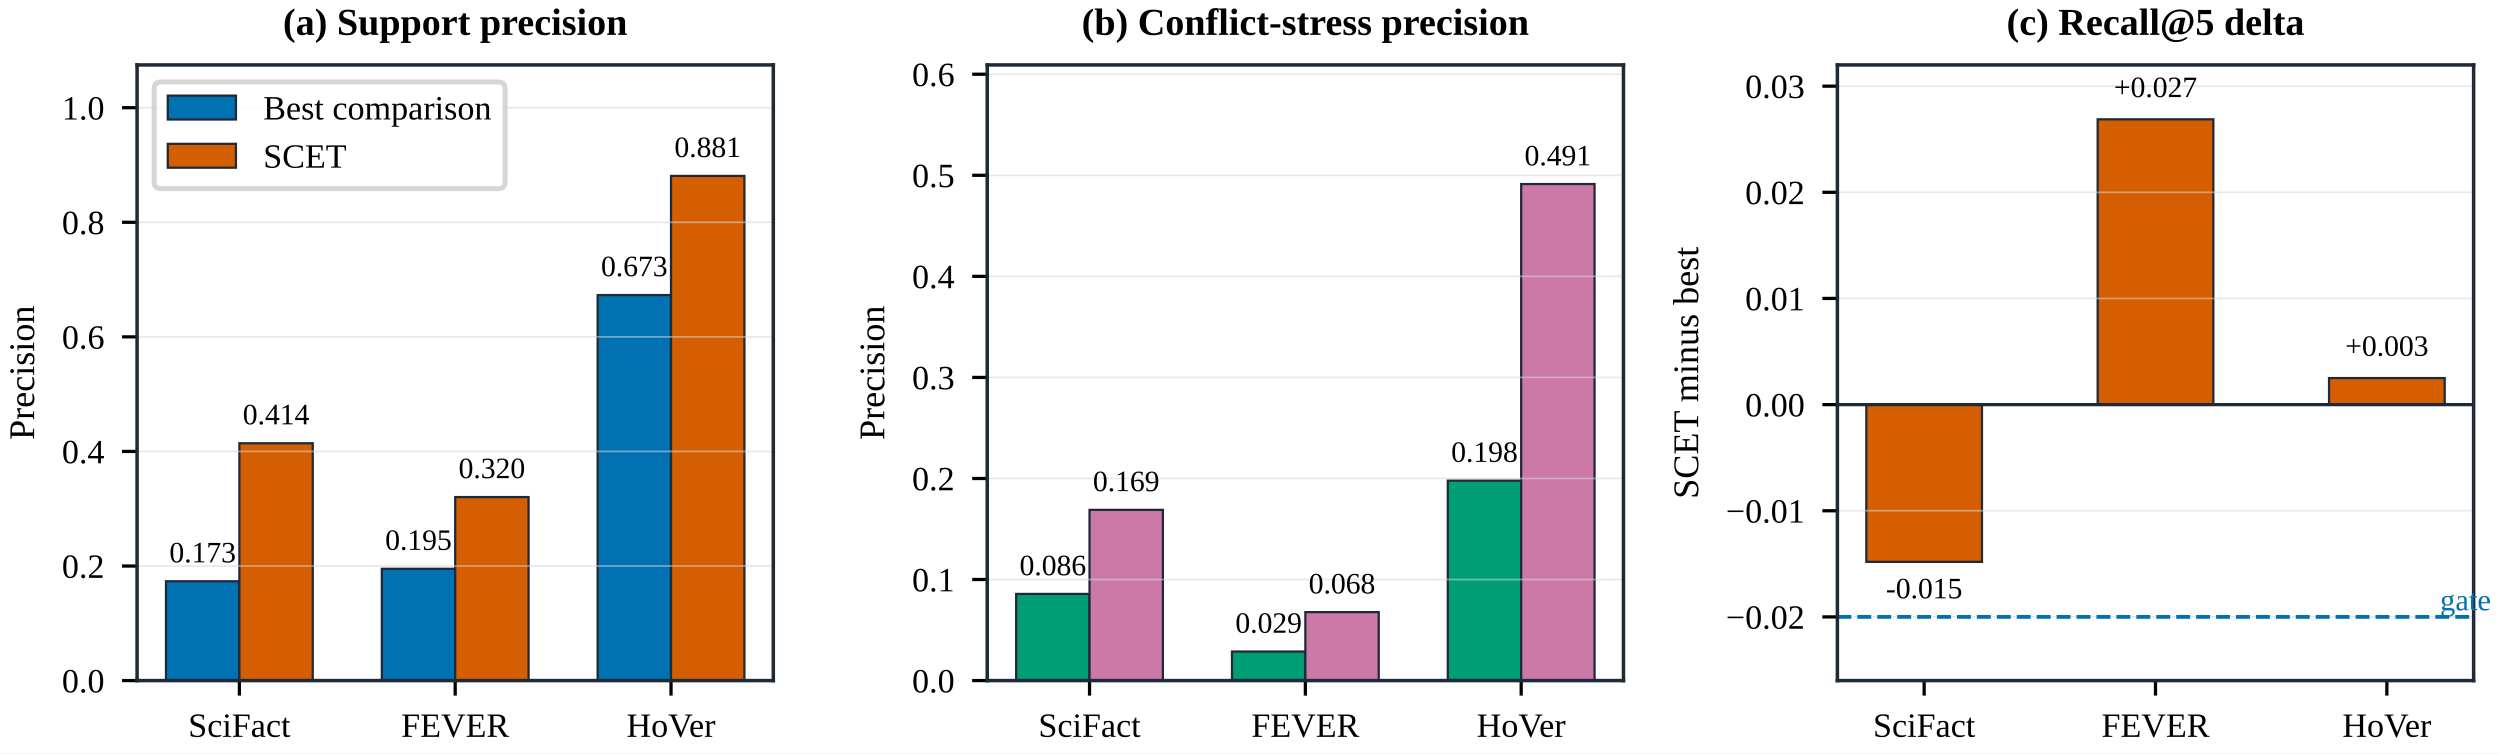
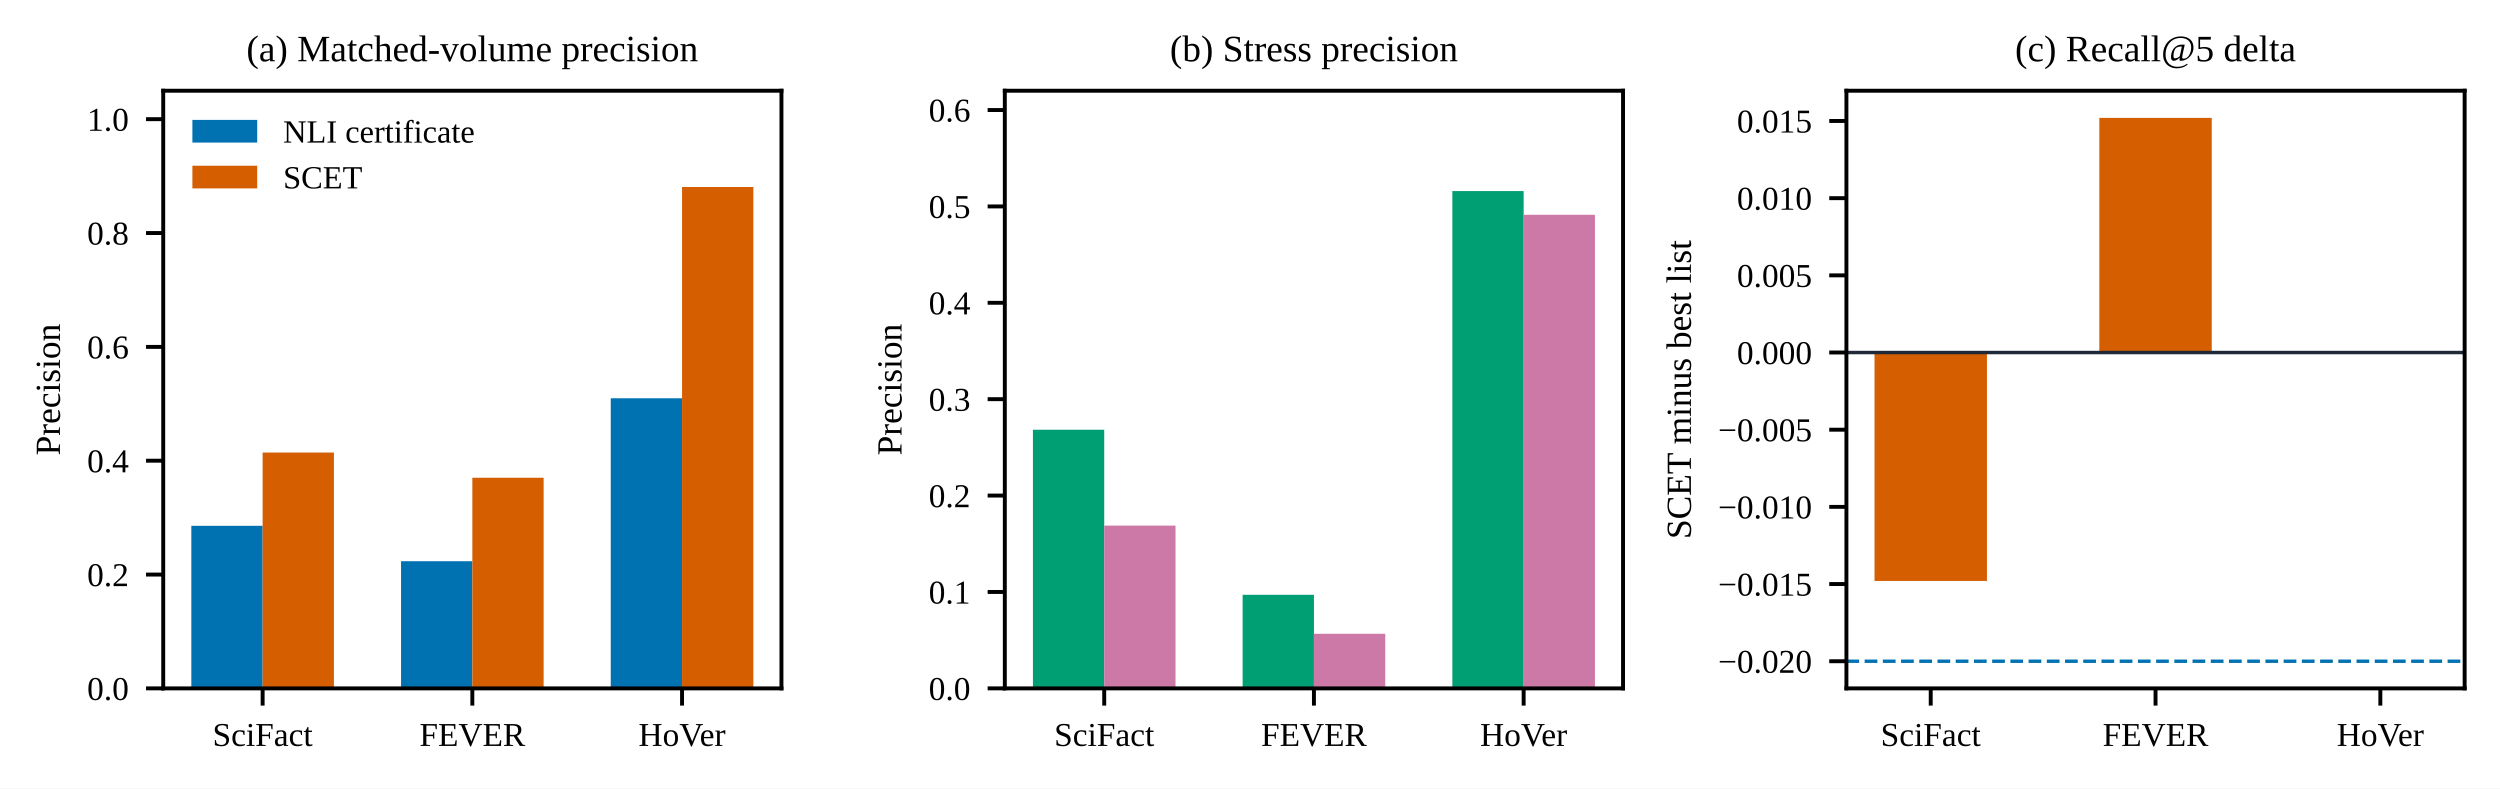
- <svg xmlns="http://www.w3.org/2000/svg" xmlns:xlink="http://www.w3.org/1999/xlink" width="498.604pt" height="150.213pt" viewBox="0 0 498.604 150.213" version="1.1">
+ <svg xmlns="http://www.w3.org/2000/svg" xmlns:xlink="http://www.w3.org/1999/xlink" width="509.122pt" height="160.566pt" viewBox="0 0 509.122 160.566" version="1.1">
  <defs>
    <style type="text/css">*{stroke-linejoin: round; stroke-linecap: butt}</style>
  </defs>
  <g id="figure_1">
    <g id="patch_1">
-       <path d="M 0 150.213  L 498.604 150.213  L 498.604 0  L 0 0  z " style="fill: #ffffff" />
+       <path d="M 0 160.566  L 509.122 160.566  L 509.122 0  L 0 0  z " style="fill: #ffffff" />
    </g>
    <g id="axes_1">
      <g id="patch_2">
-         <path d="M 27.34 135.737  L 154.231 135.737  L 154.231 12.951  L 27.34 12.951  z " style="fill: #ffffff" />
+         <path d="M 33.24 140.189  L 159.14 140.189  L 159.14 18.477  L 33.24 18.477  z " style="fill: #ffffff" />
      </g>
      <g id="patch_3">
-         <path d="M 33.107 135.737  L 47.742 135.737  L 47.742 115.933  L 33.107 115.933  z " clip-path="url(#p9eac267cca)" style="fill: #0072b2; stroke: #1f2937; stroke-width: 0.45; stroke-linejoin: miter" />
+         <path d="M 38.962 140.189  L 53.483 140.189  L 53.483 107.072  L 38.962 107.072  z " clip-path="url(#p2c456e8a9e)" style="fill: #0072b2" />
      </g>
      <g id="patch_4">
-         <path d="M 76.151 135.737  L 90.785 135.737  L 90.785 113.446  L 76.151 113.446  z " clip-path="url(#p9eac267cca)" style="fill: #0072b2; stroke: #1f2937; stroke-width: 0.45; stroke-linejoin: miter" />
+         <path d="M 81.67 140.189  L 96.19 140.189  L 96.19 114.294  L 81.67 114.294  z " clip-path="url(#p2c456e8a9e)" style="fill: #0072b2" />
      </g>
      <g id="patch_5">
-         <path d="M 119.194 135.737  L 133.829 135.737  L 133.829 58.854  L 119.194 58.854  z " clip-path="url(#p9eac267cca)" style="fill: #0072b2; stroke: #1f2937; stroke-width: 0.45; stroke-linejoin: miter" />
+         <path d="M 124.377 140.189  L 138.897 140.189  L 138.897 81.107  L 124.377 81.107  z " clip-path="url(#p2c456e8a9e)" style="fill: #0072b2" />
      </g>
      <g id="patch_6">
-         <path d="M 47.742 135.737  L 62.377 135.737  L 62.377 88.404  L 47.742 88.404  z " clip-path="url(#p9eac267cca)" style="fill: #d55e00; stroke: #1f2937; stroke-width: 0.45; stroke-linejoin: miter" />
+         <path d="M 53.483 140.189  L 68.003 140.189  L 68.003 92.165  L 53.483 92.165  z " clip-path="url(#p2c456e8a9e)" style="fill: #d55e00" />
      </g>
      <g id="patch_7">
-         <path d="M 90.785 135.737  L 105.42 135.737  L 105.42 99.133  L 90.785 99.133  z " clip-path="url(#p9eac267cca)" style="fill: #d55e00; stroke: #1f2937; stroke-width: 0.45; stroke-linejoin: miter" />
+         <path d="M 96.19 140.189  L 110.71 140.189  L 110.71 97.289  L 96.19 97.289  z " clip-path="url(#p2c456e8a9e)" style="fill: #d55e00" />
      </g>
      <g id="patch_8">
-         <path d="M 133.829 135.737  L 148.463 135.737  L 148.463 35.093  L 133.829 35.093  z " clip-path="url(#p9eac267cca)" style="fill: #d55e00; stroke: #1f2937; stroke-width: 0.45; stroke-linejoin: miter" />
+         <path d="M 138.897 140.189  L 153.418 140.189  L 153.418 38.079  L 138.897 38.079  z " clip-path="url(#p2c456e8a9e)" style="fill: #d55e00" />
      </g>
      <g id="matplotlib.axis_1">
        <g id="xtick_1">
          <g id="line2d_1">
            <defs>
-               <path id="mfbd552883e" d="M 0 0  L 0 3  " style="stroke: #000000; stroke-width: 0.65" />
+               <path id="m1333515a1b" d="M 0 0  L 0 3.5  " style="stroke: #000000; stroke-width: 0.8" />
            </defs>
            <g>
-               <use xlink:href="#mfbd552883e" x="47.742" y="135.737" style="stroke: #000000; stroke-width: 0.65" />
+               <use xlink:href="#m1333515a1b" x="53.483" y="140.189" style="stroke: #000000; stroke-width: 0.8" />
            </g>
          </g>
          <g id="text_1">
-             <text style="font-size: 6.8px; font-family: 'Times New Roman', 'Times', 'DejaVu Serif', serif; text-anchor: middle" x="47.742" y="146.959" transform="rotate(-0 47.7421 146.9589)">SciFact</text>
+             <text style="font-size: 6.8px; font-family: 'Times New Roman', 'Times', 'DejaVu Serif', serif; text-anchor: middle" x="53.483" y="151.911" transform="rotate(-0 53.48281 151.911)">SciFact</text>
          </g>
        </g>
        <g id="xtick_2">
          <g id="line2d_2">
            <g>
-               <use xlink:href="#mfbd552883e" x="90.785" y="135.737" style="stroke: #000000; stroke-width: 0.65" />
+               <use xlink:href="#m1333515a1b" x="96.19" y="140.189" style="stroke: #000000; stroke-width: 0.8" />
            </g>
          </g>
          <g id="text_2">
-             <text style="font-size: 6.8px; font-family: 'Times New Roman', 'Times', 'DejaVu Serif', serif; text-anchor: middle" x="90.785" y="146.959" transform="rotate(-0 90.78531 146.9589)">FEVER</text>
+             <text style="font-size: 6.8px; font-family: 'Times New Roman', 'Times', 'DejaVu Serif', serif; text-anchor: middle" x="96.19" y="151.911" transform="rotate(-0 96.18996 151.911)">FEVER</text>
          </g>
        </g>
        <g id="xtick_3">
          <g id="line2d_3">
            <g>
-               <use xlink:href="#mfbd552883e" x="133.829" y="135.737" style="stroke: #000000; stroke-width: 0.65" />
+               <use xlink:href="#m1333515a1b" x="138.897" y="140.189" style="stroke: #000000; stroke-width: 0.8" />
            </g>
          </g>
          <g id="text_3">
-             <text style="font-size: 6.8px; font-family: 'Times New Roman', 'Times', 'DejaVu Serif', serif; text-anchor: middle" x="133.829" y="146.959" transform="rotate(-0 133.8285 146.9589)">HoVer</text>
+             <text style="font-size: 6.8px; font-family: 'Times New Roman', 'Times', 'DejaVu Serif', serif; text-anchor: middle" x="138.897" y="151.911" transform="rotate(-0 138.8971 151.911)">HoVer</text>
          </g>
        </g>
      </g>
      <g id="matplotlib.axis_2">
        <g id="ytick_1">
          <g id="line2d_4">
-             <path d="M 27.34 135.737  L 154.231 135.737  " clip-path="url(#p9eac267cca)" style="fill: none; stroke: #d1d5db; stroke-opacity: 0.55; stroke-width: 0.35; stroke-linecap: square" />
-           </g>
+             <defs>
+               <path id="mb37ef733a5" d="M 0 0  L -3.5 0  " style="stroke: #000000; stroke-width: 0.8" />
+             </defs>
+             <g>
+               <use xlink:href="#mb37ef733a5" x="33.24" y="140.189" style="stroke: #000000; stroke-width: 0.8" />
+             </g>
+           </g>
+           <g id="text_4">
+             <text style="font-size: 6.8px; font-family: 'Times New Roman', 'Times', 'DejaVu Serif', serif; text-anchor: end" x="26.24" y="142.55" transform="rotate(-0 26.23963 142.5501)">0.0</text>
+           </g>
+         </g>
+         <g id="ytick_2">
          <g id="line2d_5">
-             <defs>
-               <path id="m295c91591b" d="M 0 0  L -3 0  " style="stroke: #000000; stroke-width: 0.65" />
-             </defs>
-             <g>
-               <use xlink:href="#m295c91591b" x="27.34" y="135.737" style="stroke: #000000; stroke-width: 0.65" />
-             </g>
-           </g>
-           <g id="text_4">
-             <text style="font-size: 6.8px; font-family: 'Times New Roman', 'Times', 'DejaVu Serif', serif; text-anchor: end" x="20.84" y="138.098" transform="rotate(-0 20.83963 138.098)">0.0</text>
-           </g>
-         </g>
-         <g id="ytick_2">
+             <g>
+               <use xlink:href="#mb37ef733a5" x="33.24" y="117.006" style="stroke: #000000; stroke-width: 0.8" />
+             </g>
+           </g>
+           <g id="text_5">
+             <text style="font-size: 6.8px; font-family: 'Times New Roman', 'Times', 'DejaVu Serif', serif; text-anchor: end" x="26.24" y="119.367" transform="rotate(-0 26.23963 119.3669)">0.2</text>
+           </g>
+         </g>
+         <g id="ytick_3">
          <g id="line2d_6">
-             <path d="M 27.34 112.887  L 154.231 112.887  " clip-path="url(#p9eac267cca)" style="fill: none; stroke: #d1d5db; stroke-opacity: 0.55; stroke-width: 0.35; stroke-linecap: square" />
-           </g>
+             <g>
+               <use xlink:href="#mb37ef733a5" x="33.24" y="93.823" style="stroke: #000000; stroke-width: 0.8" />
+             </g>
+           </g>
+           <g id="text_6">
+             <text style="font-size: 6.8px; font-family: 'Times New Roman', 'Times', 'DejaVu Serif', serif; text-anchor: end" x="26.24" y="96.184" transform="rotate(-0 26.23963 96.18365)">0.4</text>
+           </g>
+         </g>
+         <g id="ytick_4">
          <g id="line2d_7">
            <g>
-               <use xlink:href="#m295c91591b" x="27.34" y="112.887" style="stroke: #000000; stroke-width: 0.65" />
-             </g>
-           </g>
-           <g id="text_5">
-             <text style="font-size: 6.8px; font-family: 'Times New Roman', 'Times', 'DejaVu Serif', serif; text-anchor: end" x="20.84" y="115.247" transform="rotate(-0 20.83963 115.2474)">0.2</text>
-           </g>
-         </g>
-         <g id="ytick_3">
+               <use xlink:href="#mb37ef733a5" x="33.24" y="70.64" style="stroke: #000000; stroke-width: 0.8" />
+             </g>
+           </g>
+           <g id="text_7">
+             <text style="font-size: 6.8px; font-family: 'Times New Roman', 'Times', 'DejaVu Serif', serif; text-anchor: end" x="26.24" y="73" transform="rotate(-0 26.23963 73.00041)">0.6</text>
+           </g>
+         </g>
+         <g id="ytick_5">
          <g id="line2d_8">
-             <path d="M 27.34 90.036  L 154.231 90.036  " clip-path="url(#p9eac267cca)" style="fill: none; stroke: #d1d5db; stroke-opacity: 0.55; stroke-width: 0.35; stroke-linecap: square" />
-           </g>
+             <g>
+               <use xlink:href="#mb37ef733a5" x="33.24" y="47.456" style="stroke: #000000; stroke-width: 0.8" />
+             </g>
+           </g>
+           <g id="text_8">
+             <text style="font-size: 6.8px; font-family: 'Times New Roman', 'Times', 'DejaVu Serif', serif; text-anchor: end" x="26.24" y="49.817" transform="rotate(-0 26.23963 49.81717)">0.8</text>
+           </g>
+         </g>
+         <g id="ytick_6">
          <g id="line2d_9">
            <g>
-               <use xlink:href="#m295c91591b" x="27.34" y="90.036" style="stroke: #000000; stroke-width: 0.65" />
-             </g>
-           </g>
-           <g id="text_6">
-             <text style="font-size: 6.8px; font-family: 'Times New Roman', 'Times', 'DejaVu Serif', serif; text-anchor: end" x="20.84" y="92.397" transform="rotate(-0 20.83963 92.3968)">0.4</text>
-           </g>
-         </g>
-         <g id="ytick_4">
-           <g id="line2d_10">
-             <path d="M 27.34 67.185  L 154.231 67.185  " clip-path="url(#p9eac267cca)" style="fill: none; stroke: #d1d5db; stroke-opacity: 0.55; stroke-width: 0.35; stroke-linecap: square" />
-           </g>
-           <g id="line2d_11">
-             <g>
-               <use xlink:href="#m295c91591b" x="27.34" y="67.185" style="stroke: #000000; stroke-width: 0.65" />
-             </g>
-           </g>
-           <g id="text_7">
-             <text style="font-size: 6.8px; font-family: 'Times New Roman', 'Times', 'DejaVu Serif', serif; text-anchor: end" x="20.84" y="69.546" transform="rotate(-0 20.83963 69.5462)">0.6</text>
-           </g>
-         </g>
-         <g id="ytick_5">
-           <g id="line2d_12">
-             <path d="M 27.34 44.335  L 154.231 44.335  " clip-path="url(#p9eac267cca)" style="fill: none; stroke: #d1d5db; stroke-opacity: 0.55; stroke-width: 0.35; stroke-linecap: square" />
-           </g>
-           <g id="line2d_13">
-             <g>
-               <use xlink:href="#m295c91591b" x="27.34" y="44.335" style="stroke: #000000; stroke-width: 0.65" />
-             </g>
-           </g>
-           <g id="text_8">
-             <text style="font-size: 6.8px; font-family: 'Times New Roman', 'Times', 'DejaVu Serif', serif; text-anchor: end" x="20.84" y="46.696" transform="rotate(-0 20.83963 46.6956)">0.8</text>
-           </g>
-         </g>
-         <g id="ytick_6">
-           <g id="line2d_14">
-             <path d="M 27.34 21.484  L 154.231 21.484  " clip-path="url(#p9eac267cca)" style="fill: none; stroke: #d1d5db; stroke-opacity: 0.55; stroke-width: 0.35; stroke-linecap: square" />
-           </g>
-           <g id="line2d_15">
-             <g>
-               <use xlink:href="#m295c91591b" x="27.34" y="21.484" style="stroke: #000000; stroke-width: 0.65" />
+               <use xlink:href="#mb37ef733a5" x="33.24" y="24.273" style="stroke: #000000; stroke-width: 0.8" />
            </g>
          </g>
          <g id="text_9">
-             <text style="font-size: 6.8px; font-family: 'Times New Roman', 'Times', 'DejaVu Serif', serif; text-anchor: end" x="20.84" y="23.845" transform="rotate(-0 20.83963 23.845)">1.0</text>
+             <text style="font-size: 6.8px; font-family: 'Times New Roman', 'Times', 'DejaVu Serif', serif; text-anchor: end" x="26.24" y="26.634" transform="rotate(-0 26.23963 26.63394)">1.0</text>
          </g>
        </g>
        <g id="text_10">
-           <text style="font-size: 7.2px; font-family: 'Times New Roman', 'Times', 'DejaVu Serif', serif; text-anchor: middle" x="6.8" y="74.344" transform="rotate(-90 6.7995 74.34425)">Precision</text>
+           <text style="font-size: 7.2px; font-family: 'Times New Roman', 'Times', 'DejaVu Serif', serif; text-anchor: middle" x="12.2" y="79.333" transform="rotate(-90 12.1995 79.33325)">Precision</text>
        </g>
      </g>
      <g id="patch_9">
-         <path d="M 27.34 135.737  L 27.34 12.951  " style="fill: none; stroke: #1f2937; stroke-width: 0.7; stroke-linejoin: miter; stroke-linecap: square" />
+         <path d="M 33.24 140.189  L 33.24 18.477  " style="fill: none; stroke: #000000; stroke-width: 0.8; stroke-linejoin: miter; stroke-linecap: square" />
      </g>
      <g id="patch_10">
-         <path d="M 154.231 135.737  L 154.231 12.951  " style="fill: none; stroke: #1f2937; stroke-width: 0.7; stroke-linejoin: miter; stroke-linecap: square" />
+         <path d="M 159.14 140.189  L 159.14 18.477  " style="fill: none; stroke: #000000; stroke-width: 0.8; stroke-linejoin: miter; stroke-linecap: square" />
      </g>
      <g id="patch_11">
-         <path d="M 27.34 135.737  L 154.231 135.737  " style="fill: none; stroke: #1f2937; stroke-width: 0.7; stroke-linejoin: miter; stroke-linecap: square" />
+         <path d="M 33.24 140.189  L 159.14 140.189  " style="fill: none; stroke: #000000; stroke-width: 0.8; stroke-linejoin: miter; stroke-linecap: square" />
      </g>
      <g id="patch_12">
-         <path d="M 27.34 12.951  L 154.231 12.951  " style="fill: none; stroke: #1f2937; stroke-width: 0.7; stroke-linejoin: miter; stroke-linecap: square" />
+         <path d="M 33.24 18.477  L 159.14 18.477  " style="fill: none; stroke: #000000; stroke-width: 0.8; stroke-linejoin: miter; stroke-linecap: square" />
      </g>
      <g id="text_11">
-         <text style="font-size: 5.9px; font-family: 'Times New Roman', 'Times', 'DejaVu Serif', serif; text-anchor: middle" x="40.425" y="112.155" transform="rotate(-0 40.42476 112.1551)">0.173</text>
-       </g>
-       <g id="text_12">
-         <text style="font-size: 5.9px; font-family: 'Times New Roman', 'Times', 'DejaVu Serif', serif; text-anchor: middle" x="83.468" y="109.668" transform="rotate(-0 83.46796 109.6681)">0.195</text>
-       </g>
-       <g id="text_13">
-         <text style="font-size: 5.9px; font-family: 'Times New Roman', 'Times', 'DejaVu Serif', serif; text-anchor: middle" x="126.511" y="55.076" transform="rotate(-0 126.5112 55.07601)">0.673</text>
-       </g>
-       <g id="text_14">
-         <text style="font-size: 5.9px; font-family: 'Times New Roman', 'Times', 'DejaVu Serif', serif; text-anchor: middle" x="55.059" y="84.626" transform="rotate(-0 55.05945 84.62559)">0.414</text>
-       </g>
-       <g id="text_15">
-         <text style="font-size: 5.9px; font-family: 'Times New Roman', 'Times', 'DejaVu Serif', serif; text-anchor: middle" x="98.103" y="95.355" transform="rotate(-0 98.10265 95.3546)">0.320</text>
-       </g>
-       <g id="text_16">
-         <text style="font-size: 5.9px; font-family: 'Times New Roman', 'Times', 'DejaVu Serif', serif; text-anchor: middle" x="141.146" y="31.315" transform="rotate(-0 141.1459 31.31492)">0.881</text>
-       </g>
-       <g id="text_17">
-         <text style="font-weight: 700; font-size: 7.6px; font-family: 'Times New Roman', 'Times', 'DejaVu Serif', serif; text-anchor: middle" x="90.785" y="6.951" transform="rotate(-0 90.78531 6.951375)">(a) Support precision</text>
+         <text style="font-size: 7.6px; font-family: 'Times New Roman', 'Times', 'DejaVu Serif', serif; text-anchor: middle" x="96.19" y="12.477" transform="rotate(-0 96.18996 12.47725)">(a) Matched-volume precision</text>
      </g>
      <g id="legend_1">
        <g id="patch_13">
-           <path d="M 32.1 37.62  L 99.376 37.62  Q 100.736 37.62 100.736 36.261  L 100.736 17.711  Q 100.736 16.351 99.376 16.351  L 32.1 16.351  Q 30.74 16.351 30.74 17.711  L 30.74 36.261  Q 30.74 37.62 32.1 37.62  z " style="fill: #ffffff; opacity: 0.8; stroke: #cccccc; stroke-linejoin: miter" />
+           <path d="M 39.18 29.037  L 52.38 29.037  L 52.38 24.417  L 39.18 24.417  z " style="fill: #0072b2" />
+         </g>
+         <g id="text_12">
+           <text style="font-size: 6.6px; font-family: 'Times New Roman', 'Times', 'DejaVu Serif', serif; text-anchor: start" x="57.66" y="29.037" transform="rotate(-0 57.65962 29.03725)">NLI certificate</text>
        </g>
        <g id="patch_14">
-           <path d="M 33.46 23.831  L 47.06 23.831  L 47.06 19.071  L 33.46 19.071  z " style="fill: #0072b2; stroke: #1f2937; stroke-width: 0.45; stroke-linejoin: miter" />
-         </g>
-         <g id="text_18">
-           <text style="font-size: 6.8px; font-family: 'Times New Roman', 'Times', 'DejaVu Serif', serif; text-anchor: start" x="52.5" y="23.831" transform="rotate(-0 52.49963 23.83138)">Best comparison</text>
-         </g>
-         <g id="patch_15">
-           <path d="M 33.46 33.446  L 47.06 33.446  L 47.06 28.686  L 33.46 28.686  z " style="fill: #d55e00; stroke: #1f2937; stroke-width: 0.45; stroke-linejoin: miter" />
-         </g>
-         <g id="text_19">
-           <text style="font-size: 6.8px; font-family: 'Times New Roman', 'Times', 'DejaVu Serif', serif; text-anchor: start" x="52.5" y="33.446" transform="rotate(-0 52.49963 33.44594)">SCET</text>
+           <path d="M 39.18 38.369  L 52.38 38.369  L 52.38 33.749  L 39.18 33.749  z " style="fill: #d55e00" />
+         </g>
+         <g id="text_13">
+           <text style="font-size: 6.6px; font-family: 'Times New Roman', 'Times', 'DejaVu Serif', serif; text-anchor: start" x="57.66" y="38.369" transform="rotate(-0 57.65962 38.36903)">SCET</text>
        </g>
      </g>
    </g>
    <g id="axes_2">
+       <g id="patch_15">
+         <path d="M 204.63 140.189  L 330.531 140.189  L 330.531 18.477  L 204.63 18.477  z " style="fill: #ffffff" />
+       </g>
      <g id="patch_16">
-         <path d="M 196.896 135.737  L 323.787 135.737  L 323.787 12.951  L 196.896 12.951  z " style="fill: #ffffff" />
+         <path d="M 210.353 140.189  L 224.873 140.189  L 224.873 87.519  L 210.353 87.519  z " clip-path="url(#pc883fd4a12)" style="fill: #009e73" />
      </g>
      <g id="patch_17">
-         <path d="M 202.664 135.737  L 217.298 135.737  L 217.298 118.455  L 202.664 118.455  z " clip-path="url(#pd39fe6f161)" style="fill: #009e73; stroke: #1f2937; stroke-width: 0.45; stroke-linejoin: miter" />
+         <path d="M 253.06 140.189  L 267.581 140.189  L 267.581 121.128  L 253.06 121.128  z " clip-path="url(#pc883fd4a12)" style="fill: #009e73" />
      </g>
      <g id="patch_18">
-         <path d="M 245.707 135.737  L 260.342 135.737  L 260.342 129.938  L 245.707 129.938  z " clip-path="url(#pd39fe6f161)" style="fill: #009e73; stroke: #1f2937; stroke-width: 0.45; stroke-linejoin: miter" />
+         <path d="M 295.767 140.189  L 310.288 140.189  L 310.288 38.913  L 295.767 38.913  z " clip-path="url(#pc883fd4a12)" style="fill: #009e73" />
      </g>
      <g id="patch_19">
-         <path d="M 288.75 135.737  L 303.385 135.737  L 303.385 95.853  L 288.75 95.853  z " clip-path="url(#pd39fe6f161)" style="fill: #009e73; stroke: #1f2937; stroke-width: 0.45; stroke-linejoin: miter" />
+         <path d="M 224.873 140.189  L 239.394 140.189  L 239.394 107.033  L 224.873 107.033  z " clip-path="url(#pc883fd4a12)" style="fill: #cc79a7" />
      </g>
      <g id="patch_20">
-         <path d="M 217.298 135.737  L 231.933 135.737  L 231.933 101.691  L 217.298 101.691  z " clip-path="url(#pd39fe6f161)" style="fill: #cc79a7; stroke: #1f2937; stroke-width: 0.45; stroke-linejoin: miter" />
+         <path d="M 267.581 140.189  L 282.101 140.189  L 282.101 129.078  L 267.581 129.078  z " clip-path="url(#pc883fd4a12)" style="fill: #cc79a7" />
      </g>
      <g id="patch_21">
-         <path d="M 260.342 135.737  L 274.976 135.737  L 274.976 122.09  L 260.342 122.09  z " clip-path="url(#pd39fe6f161)" style="fill: #cc79a7; stroke: #1f2937; stroke-width: 0.45; stroke-linejoin: miter" />
-       </g>
-       <g id="patch_22">
-         <path d="M 303.385 135.737  L 318.02 135.737  L 318.02 36.716  L 303.385 36.716  z " clip-path="url(#pd39fe6f161)" style="fill: #cc79a7; stroke: #1f2937; stroke-width: 0.45; stroke-linejoin: miter" />
+         <path d="M 310.288 140.189  L 324.808 140.189  L 324.808 43.742  L 310.288 43.742  z " clip-path="url(#pc883fd4a12)" style="fill: #cc79a7" />
      </g>
      <g id="matplotlib.axis_3">
        <g id="xtick_4">
-           <g id="line2d_16">
-             <g>
-               <use xlink:href="#mfbd552883e" x="217.298" y="135.737" style="stroke: #000000; stroke-width: 0.65" />
-             </g>
-           </g>
-           <g id="text_20">
-             <text style="font-size: 6.8px; font-family: 'Times New Roman', 'Times', 'DejaVu Serif', serif; text-anchor: middle" x="217.298" y="146.959" transform="rotate(-0 217.2985 146.9589)">SciFact</text>
+           <g id="line2d_10">
+             <g>
+               <use xlink:href="#m1333515a1b" x="224.873" y="140.189" style="stroke: #000000; stroke-width: 0.8" />
+             </g>
+           </g>
+           <g id="text_14">
+             <text style="font-size: 6.8px; font-family: 'Times New Roman', 'Times', 'DejaVu Serif', serif; text-anchor: middle" x="224.873" y="151.911" transform="rotate(-0 224.8735 151.911)">SciFact</text>
          </g>
        </g>
        <g id="xtick_5">
-           <g id="line2d_17">
-             <g>
-               <use xlink:href="#mfbd552883e" x="260.342" y="135.737" style="stroke: #000000; stroke-width: 0.65" />
-             </g>
-           </g>
-           <g id="text_21">
-             <text style="font-size: 6.8px; font-family: 'Times New Roman', 'Times', 'DejaVu Serif', serif; text-anchor: middle" x="260.342" y="146.959" transform="rotate(-0 260.3417 146.9589)">FEVER</text>
+           <g id="line2d_11">
+             <g>
+               <use xlink:href="#m1333515a1b" x="267.581" y="140.189" style="stroke: #000000; stroke-width: 0.8" />
+             </g>
+           </g>
+           <g id="text_15">
+             <text style="font-size: 6.8px; font-family: 'Times New Roman', 'Times', 'DejaVu Serif', serif; text-anchor: middle" x="267.581" y="151.911" transform="rotate(-0 267.5806 151.911)">FEVER</text>
          </g>
        </g>
        <g id="xtick_6">
-           <g id="line2d_18">
-             <g>
-               <use xlink:href="#mfbd552883e" x="303.385" y="135.737" style="stroke: #000000; stroke-width: 0.65" />
-             </g>
-           </g>
-           <g id="text_22">
-             <text style="font-size: 6.8px; font-family: 'Times New Roman', 'Times', 'DejaVu Serif', serif; text-anchor: middle" x="303.385" y="146.959" transform="rotate(-0 303.3849 146.9589)">HoVer</text>
+           <g id="line2d_12">
+             <g>
+               <use xlink:href="#m1333515a1b" x="310.288" y="140.189" style="stroke: #000000; stroke-width: 0.8" />
+             </g>
+           </g>
+           <g id="text_16">
+             <text style="font-size: 6.8px; font-family: 'Times New Roman', 'Times', 'DejaVu Serif', serif; text-anchor: middle" x="310.288" y="151.911" transform="rotate(-0 310.2878 151.911)">HoVer</text>
          </g>
        </g>
      </g>
      <g id="matplotlib.axis_4">
        <g id="ytick_7">
+           <g id="line2d_13">
+             <g>
+               <use xlink:href="#mb37ef733a5" x="204.63" y="140.189" style="stroke: #000000; stroke-width: 0.8" />
+             </g>
+           </g>
+           <g id="text_17">
+             <text style="font-size: 6.8px; font-family: 'Times New Roman', 'Times', 'DejaVu Serif', serif; text-anchor: end" x="197.63" y="142.55" transform="rotate(-0 197.6303 142.5501)">0.0</text>
+           </g>
+         </g>
+         <g id="ytick_8">
+           <g id="line2d_14">
+             <g>
+               <use xlink:href="#mb37ef733a5" x="204.63" y="120.558" style="stroke: #000000; stroke-width: 0.8" />
+             </g>
+           </g>
+           <g id="text_18">
+             <text style="font-size: 6.8px; font-family: 'Times New Roman', 'Times', 'DejaVu Serif', serif; text-anchor: end" x="197.63" y="122.919" transform="rotate(-0 197.6303 122.9192)">0.1</text>
+           </g>
+         </g>
+         <g id="ytick_9">
+           <g id="line2d_15">
+             <g>
+               <use xlink:href="#mb37ef733a5" x="204.63" y="100.927" style="stroke: #000000; stroke-width: 0.8" />
+             </g>
+           </g>
+           <g id="text_19">
+             <text style="font-size: 6.8px; font-family: 'Times New Roman', 'Times', 'DejaVu Serif', serif; text-anchor: end" x="197.63" y="103.288" transform="rotate(-0 197.6303 103.2882)">0.2</text>
+           </g>
+         </g>
+         <g id="ytick_10">
+           <g id="line2d_16">
+             <g>
+               <use xlink:href="#mb37ef733a5" x="204.63" y="81.296" style="stroke: #000000; stroke-width: 0.8" />
+             </g>
+           </g>
+           <g id="text_20">
+             <text style="font-size: 6.8px; font-family: 'Times New Roman', 'Times', 'DejaVu Serif', serif; text-anchor: end" x="197.63" y="83.657" transform="rotate(-0 197.6303 83.65722)">0.3</text>
+           </g>
+         </g>
+         <g id="ytick_11">
+           <g id="line2d_17">
+             <g>
+               <use xlink:href="#mb37ef733a5" x="204.63" y="61.665" style="stroke: #000000; stroke-width: 0.8" />
+             </g>
+           </g>
+           <g id="text_21">
+             <text style="font-size: 6.8px; font-family: 'Times New Roman', 'Times', 'DejaVu Serif', serif; text-anchor: end" x="197.63" y="64.026" transform="rotate(-0 197.6303 64.02625)">0.4</text>
+           </g>
+         </g>
+         <g id="ytick_12">
+           <g id="line2d_18">
+             <g>
+               <use xlink:href="#mb37ef733a5" x="204.63" y="42.034" style="stroke: #000000; stroke-width: 0.8" />
+             </g>
+           </g>
+           <g id="text_22">
+             <text style="font-size: 6.8px; font-family: 'Times New Roman', 'Times', 'DejaVu Serif', serif; text-anchor: end" x="197.63" y="44.395" transform="rotate(-0 197.6303 44.39529)">0.5</text>
+           </g>
+         </g>
+         <g id="ytick_13">
          <g id="line2d_19">
-             <path d="M 196.896 135.737  L 323.787 135.737  " clip-path="url(#pd39fe6f161)" style="fill: none; stroke: #d1d5db; stroke-opacity: 0.55; stroke-width: 0.35; stroke-linecap: square" />
-           </g>
-           <g id="line2d_20">
-             <g>
-               <use xlink:href="#m295c91591b" x="196.896" y="135.737" style="stroke: #000000; stroke-width: 0.65" />
+             <g>
+               <use xlink:href="#mb37ef733a5" x="204.63" y="22.403" style="stroke: #000000; stroke-width: 0.8" />
            </g>
          </g>
          <g id="text_23">
-             <text style="font-size: 6.8px; font-family: 'Times New Roman', 'Times', 'DejaVu Serif', serif; text-anchor: end" x="190.396" y="138.098" transform="rotate(-0 190.396 138.098)">0.0</text>
-           </g>
-         </g>
-         <g id="ytick_8">
-           <g id="line2d_21">
-             <path d="M 196.896 115.582  L 323.787 115.582  " clip-path="url(#pd39fe6f161)" style="fill: none; stroke: #d1d5db; stroke-opacity: 0.55; stroke-width: 0.35; stroke-linecap: square" />
-           </g>
-           <g id="line2d_22">
-             <g>
-               <use xlink:href="#m295c91591b" x="196.896" y="115.582" style="stroke: #000000; stroke-width: 0.65" />
-             </g>
-           </g>
-           <g id="text_24">
-             <text style="font-size: 6.8px; font-family: 'Times New Roman', 'Times', 'DejaVu Serif', serif; text-anchor: end" x="190.396" y="117.943" transform="rotate(-0 190.396 117.943)">0.1</text>
-           </g>
-         </g>
-         <g id="ytick_9">
-           <g id="line2d_23">
-             <path d="M 196.896 95.427  L 323.787 95.427  " clip-path="url(#pd39fe6f161)" style="fill: none; stroke: #d1d5db; stroke-opacity: 0.55; stroke-width: 0.35; stroke-linecap: square" />
-           </g>
-           <g id="line2d_24">
-             <g>
-               <use xlink:href="#m295c91591b" x="196.896" y="95.427" style="stroke: #000000; stroke-width: 0.65" />
-             </g>
-           </g>
-           <g id="text_25">
-             <text style="font-size: 6.8px; font-family: 'Times New Roman', 'Times', 'DejaVu Serif', serif; text-anchor: end" x="190.396" y="97.788" transform="rotate(-0 190.396 97.78797)">0.2</text>
-           </g>
-         </g>
-         <g id="ytick_10">
-           <g id="line2d_25">
-             <path d="M 196.896 75.272  L 323.787 75.272  " clip-path="url(#pd39fe6f161)" style="fill: none; stroke: #d1d5db; stroke-opacity: 0.55; stroke-width: 0.35; stroke-linecap: square" />
-           </g>
-           <g id="line2d_26">
-             <g>
-               <use xlink:href="#m295c91591b" x="196.896" y="75.272" style="stroke: #000000; stroke-width: 0.65" />
-             </g>
-           </g>
-           <g id="text_26">
-             <text style="font-size: 6.8px; font-family: 'Times New Roman', 'Times', 'DejaVu Serif', serif; text-anchor: end" x="190.396" y="77.633" transform="rotate(-0 190.396 77.63296)">0.3</text>
-           </g>
-         </g>
-         <g id="ytick_11">
-           <g id="line2d_27">
-             <path d="M 196.896 55.117  L 323.787 55.117  " clip-path="url(#pd39fe6f161)" style="fill: none; stroke: #d1d5db; stroke-opacity: 0.55; stroke-width: 0.35; stroke-linecap: square" />
-           </g>
-           <g id="line2d_28">
-             <g>
-               <use xlink:href="#m295c91591b" x="196.896" y="55.117" style="stroke: #000000; stroke-width: 0.65" />
-             </g>
-           </g>
-           <g id="text_27">
-             <text style="font-size: 6.8px; font-family: 'Times New Roman', 'Times', 'DejaVu Serif', serif; text-anchor: end" x="190.396" y="57.478" transform="rotate(-0 190.396 57.47794)">0.4</text>
-           </g>
-         </g>
-         <g id="ytick_12">
-           <g id="line2d_29">
-             <path d="M 196.896 34.962  L 323.787 34.962  " clip-path="url(#pd39fe6f161)" style="fill: none; stroke: #d1d5db; stroke-opacity: 0.55; stroke-width: 0.35; stroke-linecap: square" />
-           </g>
-           <g id="line2d_30">
-             <g>
-               <use xlink:href="#m295c91591b" x="196.896" y="34.962" style="stroke: #000000; stroke-width: 0.65" />
-             </g>
-           </g>
-           <g id="text_28">
-             <text style="font-size: 6.8px; font-family: 'Times New Roman', 'Times', 'DejaVu Serif', serif; text-anchor: end" x="190.396" y="37.323" transform="rotate(-0 190.396 37.32293)">0.5</text>
-           </g>
-         </g>
-         <g id="ytick_13">
-           <g id="line2d_31">
-             <path d="M 196.896 14.807  L 323.787 14.807  " clip-path="url(#pd39fe6f161)" style="fill: none; stroke: #d1d5db; stroke-opacity: 0.55; stroke-width: 0.35; stroke-linecap: square" />
-           </g>
-           <g id="line2d_32">
-             <g>
-               <use xlink:href="#m295c91591b" x="196.896" y="14.807" style="stroke: #000000; stroke-width: 0.65" />
-             </g>
-           </g>
-           <g id="text_29">
-             <text style="font-size: 6.8px; font-family: 'Times New Roman', 'Times', 'DejaVu Serif', serif; text-anchor: end" x="190.396" y="17.168" transform="rotate(-0 190.396 17.16792)">0.6</text>
-           </g>
-         </g>
-         <g id="text_30">
-           <text style="font-size: 7.2px; font-family: 'Times New Roman', 'Times', 'DejaVu Serif', serif; text-anchor: middle" x="176.356" y="74.344" transform="rotate(-90 176.3559 74.34425)">Precision</text>
-         </g>
+             <text style="font-size: 6.8px; font-family: 'Times New Roman', 'Times', 'DejaVu Serif', serif; text-anchor: end" x="197.63" y="24.764" transform="rotate(-0 197.6303 24.76432)">0.6</text>
+           </g>
+         </g>
+         <g id="text_24">
+           <text style="font-size: 7.2px; font-family: 'Times New Roman', 'Times', 'DejaVu Serif', serif; text-anchor: middle" x="183.59" y="79.333" transform="rotate(-90 183.5902 79.33325)">Precision</text>
+         </g>
+       </g>
+       <g id="patch_22">
+         <path d="M 204.63 140.189  L 204.63 18.477  " style="fill: none; stroke: #000000; stroke-width: 0.8; stroke-linejoin: miter; stroke-linecap: square" />
      </g>
      <g id="patch_23">
-         <path d="M 196.896 135.737  L 196.896 12.951  " style="fill: none; stroke: #1f2937; stroke-width: 0.7; stroke-linejoin: miter; stroke-linecap: square" />
+         <path d="M 330.531 140.189  L 330.531 18.477  " style="fill: none; stroke: #000000; stroke-width: 0.8; stroke-linejoin: miter; stroke-linecap: square" />
      </g>
      <g id="patch_24">
-         <path d="M 323.787 135.737  L 323.787 12.951  " style="fill: none; stroke: #1f2937; stroke-width: 0.7; stroke-linejoin: miter; stroke-linecap: square" />
+         <path d="M 204.63 140.189  L 330.531 140.189  " style="fill: none; stroke: #000000; stroke-width: 0.8; stroke-linejoin: miter; stroke-linecap: square" />
      </g>
      <g id="patch_25">
-         <path d="M 196.896 135.737  L 323.787 135.737  " style="fill: none; stroke: #1f2937; stroke-width: 0.7; stroke-linejoin: miter; stroke-linecap: square" />
-       </g>
-       <g id="patch_26">
-         <path d="M 196.896 12.951  L 323.787 12.951  " style="fill: none; stroke: #1f2937; stroke-width: 0.7; stroke-linejoin: miter; stroke-linecap: square" />
-       </g>
-       <g id="text_31">
-         <text style="font-size: 5.9px; font-family: 'Times New Roman', 'Times', 'DejaVu Serif', serif; text-anchor: middle" x="209.981" y="114.718" transform="rotate(-0 209.9811 114.7177)">0.086</text>
-       </g>
-       <g id="text_32">
-         <text style="font-size: 5.9px; font-family: 'Times New Roman', 'Times', 'DejaVu Serif', serif; text-anchor: middle" x="253.024" y="126.2" transform="rotate(-0 253.0243 126.2004)">0.029</text>
-       </g>
-       <g id="text_33">
-         <text style="font-size: 5.9px; font-family: 'Times New Roman', 'Times', 'DejaVu Serif', serif; text-anchor: middle" x="296.068" y="92.115" transform="rotate(-0 296.0675 92.11497)">0.198</text>
-       </g>
-       <g id="text_34">
-         <text style="font-size: 5.9px; font-family: 'Times New Roman', 'Times', 'DejaVu Serif', serif; text-anchor: middle" x="224.616" y="97.954" transform="rotate(-0 224.6158 97.95393)">0.169</text>
-       </g>
-       <g id="text_35">
-         <text style="font-size: 5.9px; font-family: 'Times New Roman', 'Times', 'DejaVu Serif', serif; text-anchor: middle" x="267.659" y="118.352" transform="rotate(-0 267.659 118.3522)">0.068</text>
-       </g>
-       <g id="text_36">
-         <text style="font-size: 5.9px; font-family: 'Times New Roman', 'Times', 'DejaVu Serif', serif; text-anchor: middle" x="310.702" y="32.979" transform="rotate(-0 310.7022 32.97879)">0.491</text>
-       </g>
-       <g id="text_37">
-         <text style="font-weight: 700; font-size: 7.6px; font-family: 'Times New Roman', 'Times', 'DejaVu Serif', serif; text-anchor: middle" x="260.342" y="6.951" transform="rotate(-0 260.3417 6.951375)">(b) Conflict-stress precision</text>
+         <path d="M 204.63 18.477  L 330.531 18.477  " style="fill: none; stroke: #000000; stroke-width: 0.8; stroke-linejoin: miter; stroke-linecap: square" />
+       </g>
+       <g id="text_25">
+         <text style="font-size: 7.6px; font-family: 'Times New Roman', 'Times', 'DejaVu Serif', serif; text-anchor: middle" x="267.581" y="12.477" transform="rotate(-0 267.5806 12.47725)">(b) Stress precision</text>
      </g>
    </g>
    <g id="axes_3">
+       <g id="patch_26">
+         <path d="M 376.021 140.189  L 501.922 140.189  L 501.922 18.477  L 376.021 18.477  z " style="fill: #ffffff" />
+       </g>
      <g id="patch_27">
-         <path d="M 366.452 135.737  L 493.344 135.737  L 493.344 12.951  L 366.452 12.951  z " style="fill: #ffffff" />
+         <path d="M 381.744 71.789  L 404.635 71.789  L 404.635 118.311  L 381.744 118.311  z " clip-path="url(#p0cf1f20cfb)" style="fill: #d55e00" />
      </g>
      <g id="patch_28">
-         <path d="M 372.22 80.695  L 395.291 80.695  L 395.291 112.058  L 372.22 112.058  z " clip-path="url(#p3436210ba9)" style="fill: #d55e00; stroke: #1f2937; stroke-width: 0.45; stroke-linejoin: miter" />
+         <path d="M 427.526 71.789  L 450.417 71.789  L 450.417 24.01  L 427.526 24.01  z " clip-path="url(#p0cf1f20cfb)" style="fill: #d55e00" />
      </g>
      <g id="patch_29">
-         <path d="M 418.362 80.695  L 441.434 80.695  L 441.434 23.799  L 418.362 23.799  z " clip-path="url(#p3436210ba9)" style="fill: #d55e00; stroke: #1f2937; stroke-width: 0.45; stroke-linejoin: miter" />
-       </g>
-       <g id="patch_30">
-         <path d="M 464.505 80.695  L 487.576 80.695  L 487.576 75.403  L 464.505 75.403  z " clip-path="url(#p3436210ba9)" style="fill: #d55e00; stroke: #1f2937; stroke-width: 0.45; stroke-linejoin: miter" />
+         <path d="M 473.308 71.789  L 496.199 71.789  L 496.199 71.789  L 473.308 71.789  z " clip-path="url(#p0cf1f20cfb)" style="fill: #d55e00" />
      </g>
      <g id="matplotlib.axis_5">
        <g id="xtick_7">
-           <g id="line2d_33">
-             <g>
-               <use xlink:href="#mfbd552883e" x="383.756" y="135.737" style="stroke: #000000; stroke-width: 0.65" />
-             </g>
-           </g>
-           <g id="text_38">
-             <text style="font-size: 6.8px; font-family: 'Times New Roman', 'Times', 'DejaVu Serif', serif; text-anchor: middle" x="383.756" y="146.959" transform="rotate(-0 383.7557 146.9589)">SciFact</text>
+           <g id="line2d_20">
+             <g>
+               <use xlink:href="#m1333515a1b" x="393.189" y="140.189" style="stroke: #000000; stroke-width: 0.8" />
+             </g>
+           </g>
+           <g id="text_26">
+             <text style="font-size: 6.8px; font-family: 'Times New Roman', 'Times', 'DejaVu Serif', serif; text-anchor: middle" x="393.189" y="151.911" transform="rotate(-0 393.1892 151.911)">SciFact</text>
          </g>
        </g>
        <g id="xtick_8">
-           <g id="line2d_34">
-             <g>
-               <use xlink:href="#mfbd552883e" x="429.898" y="135.737" style="stroke: #000000; stroke-width: 0.65" />
-             </g>
-           </g>
-           <g id="text_39">
-             <text style="font-size: 6.8px; font-family: 'Times New Roman', 'Times', 'DejaVu Serif', serif; text-anchor: middle" x="429.898" y="146.959" transform="rotate(-0 429.898 146.9589)">FEVER</text>
+           <g id="line2d_21">
+             <g>
+               <use xlink:href="#m1333515a1b" x="438.971" y="140.189" style="stroke: #000000; stroke-width: 0.8" />
+             </g>
+           </g>
+           <g id="text_27">
+             <text style="font-size: 6.8px; font-family: 'Times New Roman', 'Times', 'DejaVu Serif', serif; text-anchor: middle" x="438.971" y="151.911" transform="rotate(-0 438.9713 151.911)">FEVER</text>
          </g>
        </g>
        <g id="xtick_9">
-           <g id="line2d_35">
-             <g>
-               <use xlink:href="#mfbd552883e" x="476.04" y="135.737" style="stroke: #000000; stroke-width: 0.65" />
-             </g>
-           </g>
-           <g id="text_40">
-             <text style="font-size: 6.8px; font-family: 'Times New Roman', 'Times', 'DejaVu Serif', serif; text-anchor: middle" x="476.04" y="146.959" transform="rotate(-0 476.0403 146.9589)">HoVer</text>
+           <g id="line2d_22">
+             <g>
+               <use xlink:href="#m1333515a1b" x="484.753" y="140.189" style="stroke: #000000; stroke-width: 0.8" />
+             </g>
+           </g>
+           <g id="text_28">
+             <text style="font-size: 6.8px; font-family: 'Times New Roman', 'Times', 'DejaVu Serif', serif; text-anchor: middle" x="484.753" y="151.911" transform="rotate(-0 484.7534 151.911)">HoVer</text>
          </g>
        </g>
      </g>
      <g id="matplotlib.axis_6">
        <g id="ytick_14">
-           <g id="line2d_36">
-             <path d="M 366.452 123.035  L 493.344 123.035  " clip-path="url(#p3436210ba9)" style="fill: none; stroke: #d1d5db; stroke-opacity: 0.55; stroke-width: 0.35; stroke-linecap: square" />
-           </g>
-           <g id="line2d_37">
-             <g>
-               <use xlink:href="#m295c91591b" x="366.452" y="123.035" style="stroke: #000000; stroke-width: 0.65" />
-             </g>
-           </g>
-           <g id="text_41">
-             <text style="font-size: 6.8px; font-family: 'Times New Roman', 'Times', 'DejaVu Serif', serif; text-anchor: end" x="359.952" y="125.396" transform="rotate(-0 359.9523 125.396)">−0.02</text>
+           <g id="line2d_23">
+             <g>
+               <use xlink:href="#mb37ef733a5" x="376.021" y="134.657" style="stroke: #000000; stroke-width: 0.8" />
+             </g>
+           </g>
+           <g id="text_29">
+             <text style="font-size: 6.8px; font-family: 'Times New Roman', 'Times', 'DejaVu Serif', serif; text-anchor: end" x="369.021" y="137.018" transform="rotate(-0 369.021 137.0178)">−0.020</text>
          </g>
        </g>
        <g id="ytick_15">
-           <g id="line2d_38">
-             <path d="M 366.452 101.865  L 493.344 101.865  " clip-path="url(#p3436210ba9)" style="fill: none; stroke: #d1d5db; stroke-opacity: 0.55; stroke-width: 0.35; stroke-linecap: square" />
-           </g>
-           <g id="line2d_39">
-             <g>
-               <use xlink:href="#m295c91591b" x="366.452" y="101.865" style="stroke: #000000; stroke-width: 0.65" />
-             </g>
-           </g>
-           <g id="text_42">
-             <text style="font-size: 6.8px; font-family: 'Times New Roman', 'Times', 'DejaVu Serif', serif; text-anchor: end" x="359.952" y="104.226" transform="rotate(-0 359.9523 104.2261)">−0.01</text>
+           <g id="line2d_24">
+             <g>
+               <use xlink:href="#mb37ef733a5" x="376.021" y="118.94" style="stroke: #000000; stroke-width: 0.8" />
+             </g>
+           </g>
+           <g id="text_30">
+             <text style="font-size: 6.8px; font-family: 'Times New Roman', 'Times', 'DejaVu Serif', serif; text-anchor: end" x="369.021" y="121.301" transform="rotate(-0 369.021 121.3008)">−0.015</text>
          </g>
        </g>
        <g id="ytick_16">
-           <g id="line2d_40">
-             <path d="M 366.452 80.695  L 493.344 80.695  " clip-path="url(#p3436210ba9)" style="fill: none; stroke: #d1d5db; stroke-opacity: 0.55; stroke-width: 0.35; stroke-linecap: square" />
-           </g>
-           <g id="line2d_41">
-             <g>
-               <use xlink:href="#m295c91591b" x="366.452" y="80.695" style="stroke: #000000; stroke-width: 0.65" />
-             </g>
-           </g>
-           <g id="text_43">
-             <text style="font-size: 6.8px; font-family: 'Times New Roman', 'Times', 'DejaVu Serif', serif; text-anchor: end" x="359.952" y="83.056" transform="rotate(-0 359.9523 83.05611)">0.00</text>
+           <g id="line2d_25">
+             <g>
+               <use xlink:href="#mb37ef733a5" x="376.021" y="103.223" style="stroke: #000000; stroke-width: 0.8" />
+             </g>
+           </g>
+           <g id="text_31">
+             <text style="font-size: 6.8px; font-family: 'Times New Roman', 'Times', 'DejaVu Serif', serif; text-anchor: end" x="369.021" y="105.584" transform="rotate(-0 369.021 105.5839)">−0.010</text>
          </g>
        </g>
        <g id="ytick_17">
-           <g id="line2d_42">
-             <path d="M 366.452 59.525  L 493.344 59.525  " clip-path="url(#p3436210ba9)" style="fill: none; stroke: #d1d5db; stroke-opacity: 0.55; stroke-width: 0.35; stroke-linecap: square" />
-           </g>
-           <g id="line2d_43">
-             <g>
-               <use xlink:href="#m295c91591b" x="366.452" y="59.525" style="stroke: #000000; stroke-width: 0.65" />
-             </g>
-           </g>
-           <g id="text_44">
-             <text style="font-size: 6.8px; font-family: 'Times New Roman', 'Times', 'DejaVu Serif', serif; text-anchor: end" x="359.952" y="61.886" transform="rotate(-0 359.9523 61.88616)">0.01</text>
+           <g id="line2d_26">
+             <g>
+               <use xlink:href="#mb37ef733a5" x="376.021" y="87.506" style="stroke: #000000; stroke-width: 0.8" />
+             </g>
+           </g>
+           <g id="text_32">
+             <text style="font-size: 6.8px; font-family: 'Times New Roman', 'Times', 'DejaVu Serif', serif; text-anchor: end" x="369.021" y="89.867" transform="rotate(-0 369.021 89.86693)">−0.005</text>
          </g>
        </g>
        <g id="ytick_18">
-           <g id="line2d_44">
-             <path d="M 366.452 38.355  L 493.344 38.355  " clip-path="url(#p3436210ba9)" style="fill: none; stroke: #d1d5db; stroke-opacity: 0.55; stroke-width: 0.35; stroke-linecap: square" />
-           </g>
-           <g id="line2d_45">
-             <g>
-               <use xlink:href="#m295c91591b" x="366.452" y="38.355" style="stroke: #000000; stroke-width: 0.65" />
-             </g>
-           </g>
-           <g id="text_45">
-             <text style="font-size: 6.8px; font-family: 'Times New Roman', 'Times', 'DejaVu Serif', serif; text-anchor: end" x="359.952" y="40.716" transform="rotate(-0 359.9523 40.7162)">0.02</text>
+           <g id="line2d_27">
+             <g>
+               <use xlink:href="#mb37ef733a5" x="376.021" y="71.789" style="stroke: #000000; stroke-width: 0.8" />
+             </g>
+           </g>
+           <g id="text_33">
+             <text style="font-size: 6.8px; font-family: 'Times New Roman', 'Times', 'DejaVu Serif', serif; text-anchor: end" x="369.021" y="74.15" transform="rotate(-0 369.021 74.14999)">0.000</text>
          </g>
        </g>
        <g id="ytick_19">
-           <g id="line2d_46">
-             <path d="M 366.452 17.185  L 493.344 17.185  " clip-path="url(#p3436210ba9)" style="fill: none; stroke: #d1d5db; stroke-opacity: 0.55; stroke-width: 0.35; stroke-linecap: square" />
-           </g>
-           <g id="line2d_47">
-             <g>
-               <use xlink:href="#m295c91591b" x="366.452" y="17.185" style="stroke: #000000; stroke-width: 0.65" />
-             </g>
-           </g>
-           <g id="text_46">
-             <text style="font-size: 6.8px; font-family: 'Times New Roman', 'Times', 'DejaVu Serif', serif; text-anchor: end" x="359.952" y="19.546" transform="rotate(-0 359.9523 19.54624)">0.03</text>
-           </g>
-         </g>
-         <g id="text_47">
-           <text style="font-size: 7.2px; font-family: 'Times New Roman', 'Times', 'DejaVu Serif', serif; text-anchor: middle" x="338.678" y="74.344" transform="rotate(-90 338.6777 74.34425)">SCET minus best</text>
-         </g>
-       </g>
-       <g id="line2d_48">
-         <path d="M 366.452 80.695  L 493.344 80.695  " clip-path="url(#p3436210ba9)" style="fill: none; stroke: #1f2937; stroke-width: 0.65; stroke-linecap: square" />
-       </g>
-       <g id="line2d_49">
-         <path d="M 366.452 123.035  L 493.344 123.035  " clip-path="url(#p3436210ba9)" style="fill: none; stroke-dasharray: 2.775,1.2; stroke-dashoffset: 0; stroke: #0072b2; stroke-width: 0.75" />
+           <g id="line2d_28">
+             <g>
+               <use xlink:href="#mb37ef733a5" x="376.021" y="56.072" style="stroke: #000000; stroke-width: 0.8" />
+             </g>
+           </g>
+           <g id="text_34">
+             <text style="font-size: 6.8px; font-family: 'Times New Roman', 'Times', 'DejaVu Serif', serif; text-anchor: end" x="369.021" y="58.433" transform="rotate(-0 369.021 58.43305)">0.005</text>
+           </g>
+         </g>
+         <g id="ytick_20">
+           <g id="line2d_29">
+             <g>
+               <use xlink:href="#mb37ef733a5" x="376.021" y="40.355" style="stroke: #000000; stroke-width: 0.8" />
+             </g>
+           </g>
+           <g id="text_35">
+             <text style="font-size: 6.8px; font-family: 'Times New Roman', 'Times', 'DejaVu Serif', serif; text-anchor: end" x="369.021" y="42.716" transform="rotate(-0 369.021 42.71611)">0.010</text>
+           </g>
+         </g>
+         <g id="ytick_21">
+           <g id="line2d_30">
+             <g>
+               <use xlink:href="#mb37ef733a5" x="376.021" y="24.638" style="stroke: #000000; stroke-width: 0.8" />
+             </g>
+           </g>
+           <g id="text_36">
+             <text style="font-size: 6.8px; font-family: 'Times New Roman', 'Times', 'DejaVu Serif', serif; text-anchor: end" x="369.021" y="26.999" transform="rotate(-0 369.021 26.99917)">0.015</text>
+           </g>
+         </g>
+         <g id="text_37">
+           <text style="font-size: 7.2px; font-family: 'Times New Roman', 'Times', 'DejaVu Serif', serif; text-anchor: middle" x="344.346" y="79.333" transform="rotate(-90 344.3463 79.33325)">SCET minus best list</text>
+         </g>
+       </g>
+       <g id="line2d_31">
+         <path d="M 376.021 71.789  L 501.922 71.789  " clip-path="url(#p0cf1f20cfb)" style="fill: none; stroke: #1f2937; stroke-width: 0.7; stroke-linecap: square" />
+       </g>
+       <g id="line2d_32">
+         <path d="M 376.021 134.657  L 501.922 134.657  " clip-path="url(#p0cf1f20cfb)" style="fill: none; stroke-dasharray: 2.59,1.12; stroke-dashoffset: 0; stroke: #0072b2; stroke-width: 0.7" />
+       </g>
+       <g id="patch_30">
+         <path d="M 376.021 140.189  L 376.021 18.477  " style="fill: none; stroke: #000000; stroke-width: 0.8; stroke-linejoin: miter; stroke-linecap: square" />
      </g>
      <g id="patch_31">
-         <path d="M 366.452 135.737  L 366.452 12.951  " style="fill: none; stroke: #1f2937; stroke-width: 0.7; stroke-linejoin: miter; stroke-linecap: square" />
+         <path d="M 501.922 140.189  L 501.922 18.477  " style="fill: none; stroke: #000000; stroke-width: 0.8; stroke-linejoin: miter; stroke-linecap: square" />
      </g>
      <g id="patch_32">
-         <path d="M 493.344 135.737  L 493.344 12.951  " style="fill: none; stroke: #1f2937; stroke-width: 0.7; stroke-linejoin: miter; stroke-linecap: square" />
+         <path d="M 376.021 140.189  L 501.922 140.189  " style="fill: none; stroke: #000000; stroke-width: 0.8; stroke-linejoin: miter; stroke-linecap: square" />
      </g>
      <g id="patch_33">
-         <path d="M 366.452 135.737  L 493.344 135.737  " style="fill: none; stroke: #1f2937; stroke-width: 0.7; stroke-linejoin: miter; stroke-linecap: square" />
-       </g>
-       <g id="patch_34">
-         <path d="M 366.452 12.951  L 493.344 12.951  " style="fill: none; stroke: #1f2937; stroke-width: 0.7; stroke-linejoin: miter; stroke-linecap: square" />
-       </g>
-       <g id="text_48">
-         <text style="font-size: 6.1px; font-family: 'Times New Roman', 'Times', 'DejaVu Serif', serif; text-anchor: end; fill: #0072b2" x="496.804" y="121.719" transform="rotate(-0 496.8044 121.7189)">gate</text>
-       </g>
-       <g id="text_49">
-         <text style="font-size: 5.9px; font-family: 'Times New Roman', 'Times', 'DejaVu Serif', serif; text-anchor: middle" x="383.756" y="119.33" transform="rotate(-0 383.7557 119.3304)">-0.015</text>
-       </g>
-       <g id="text_50">
-         <text style="font-size: 5.9px; font-family: 'Times New Roman', 'Times', 'DejaVu Serif', serif; text-anchor: middle" x="429.898" y="19.361" transform="rotate(-0 429.898 19.36145)">+0.027</text>
-       </g>
-       <g id="text_51">
-         <text style="font-size: 5.9px; font-family: 'Times New Roman', 'Times', 'DejaVu Serif', serif; text-anchor: middle" x="476.04" y="70.965" transform="rotate(-0 476.0403 70.96521)">+0.003</text>
-       </g>
-       <g id="text_52">
-         <text style="font-weight: 700; font-size: 7.6px; font-family: 'Times New Roman', 'Times', 'DejaVu Serif', serif; text-anchor: middle" x="429.898" y="6.951" transform="rotate(-0 429.898 6.951375)">(c) Recall@5 delta</text>
+         <path d="M 376.021 18.477  L 501.922 18.477  " style="fill: none; stroke: #000000; stroke-width: 0.8; stroke-linejoin: miter; stroke-linecap: square" />
+       </g>
+       <g id="text_38">
+         <text style="font-size: 7.6px; font-family: 'Times New Roman', 'Times', 'DejaVu Serif', serif; text-anchor: middle" x="438.971" y="12.477" transform="rotate(-0 438.9713 12.47725)">(c) Recall@5 delta</text>
      </g>
    </g>
  </g>
  <defs>
-     <clipPath id="p9eac267cca">
-       <rect x="27.34" y="12.951" width="126.891" height="122.786" />
+     <clipPath id="p2c456e8a9e">
+       <rect x="33.24" y="18.477" width="125.901" height="121.712" />
    </clipPath>
-     <clipPath id="pd39fe6f161">
-       <rect x="196.896" y="12.951" width="126.891" height="122.786" />
+     <clipPath id="pc883fd4a12">
+       <rect x="204.63" y="18.477" width="125.901" height="121.712" />
    </clipPath>
-     <clipPath id="p3436210ba9">
-       <rect x="366.452" y="12.951" width="126.891" height="122.786" />
+     <clipPath id="p0cf1f20cfb">
+       <rect x="376.021" y="18.477" width="125.901" height="121.712" />
    </clipPath>
  </defs>
</svg>
